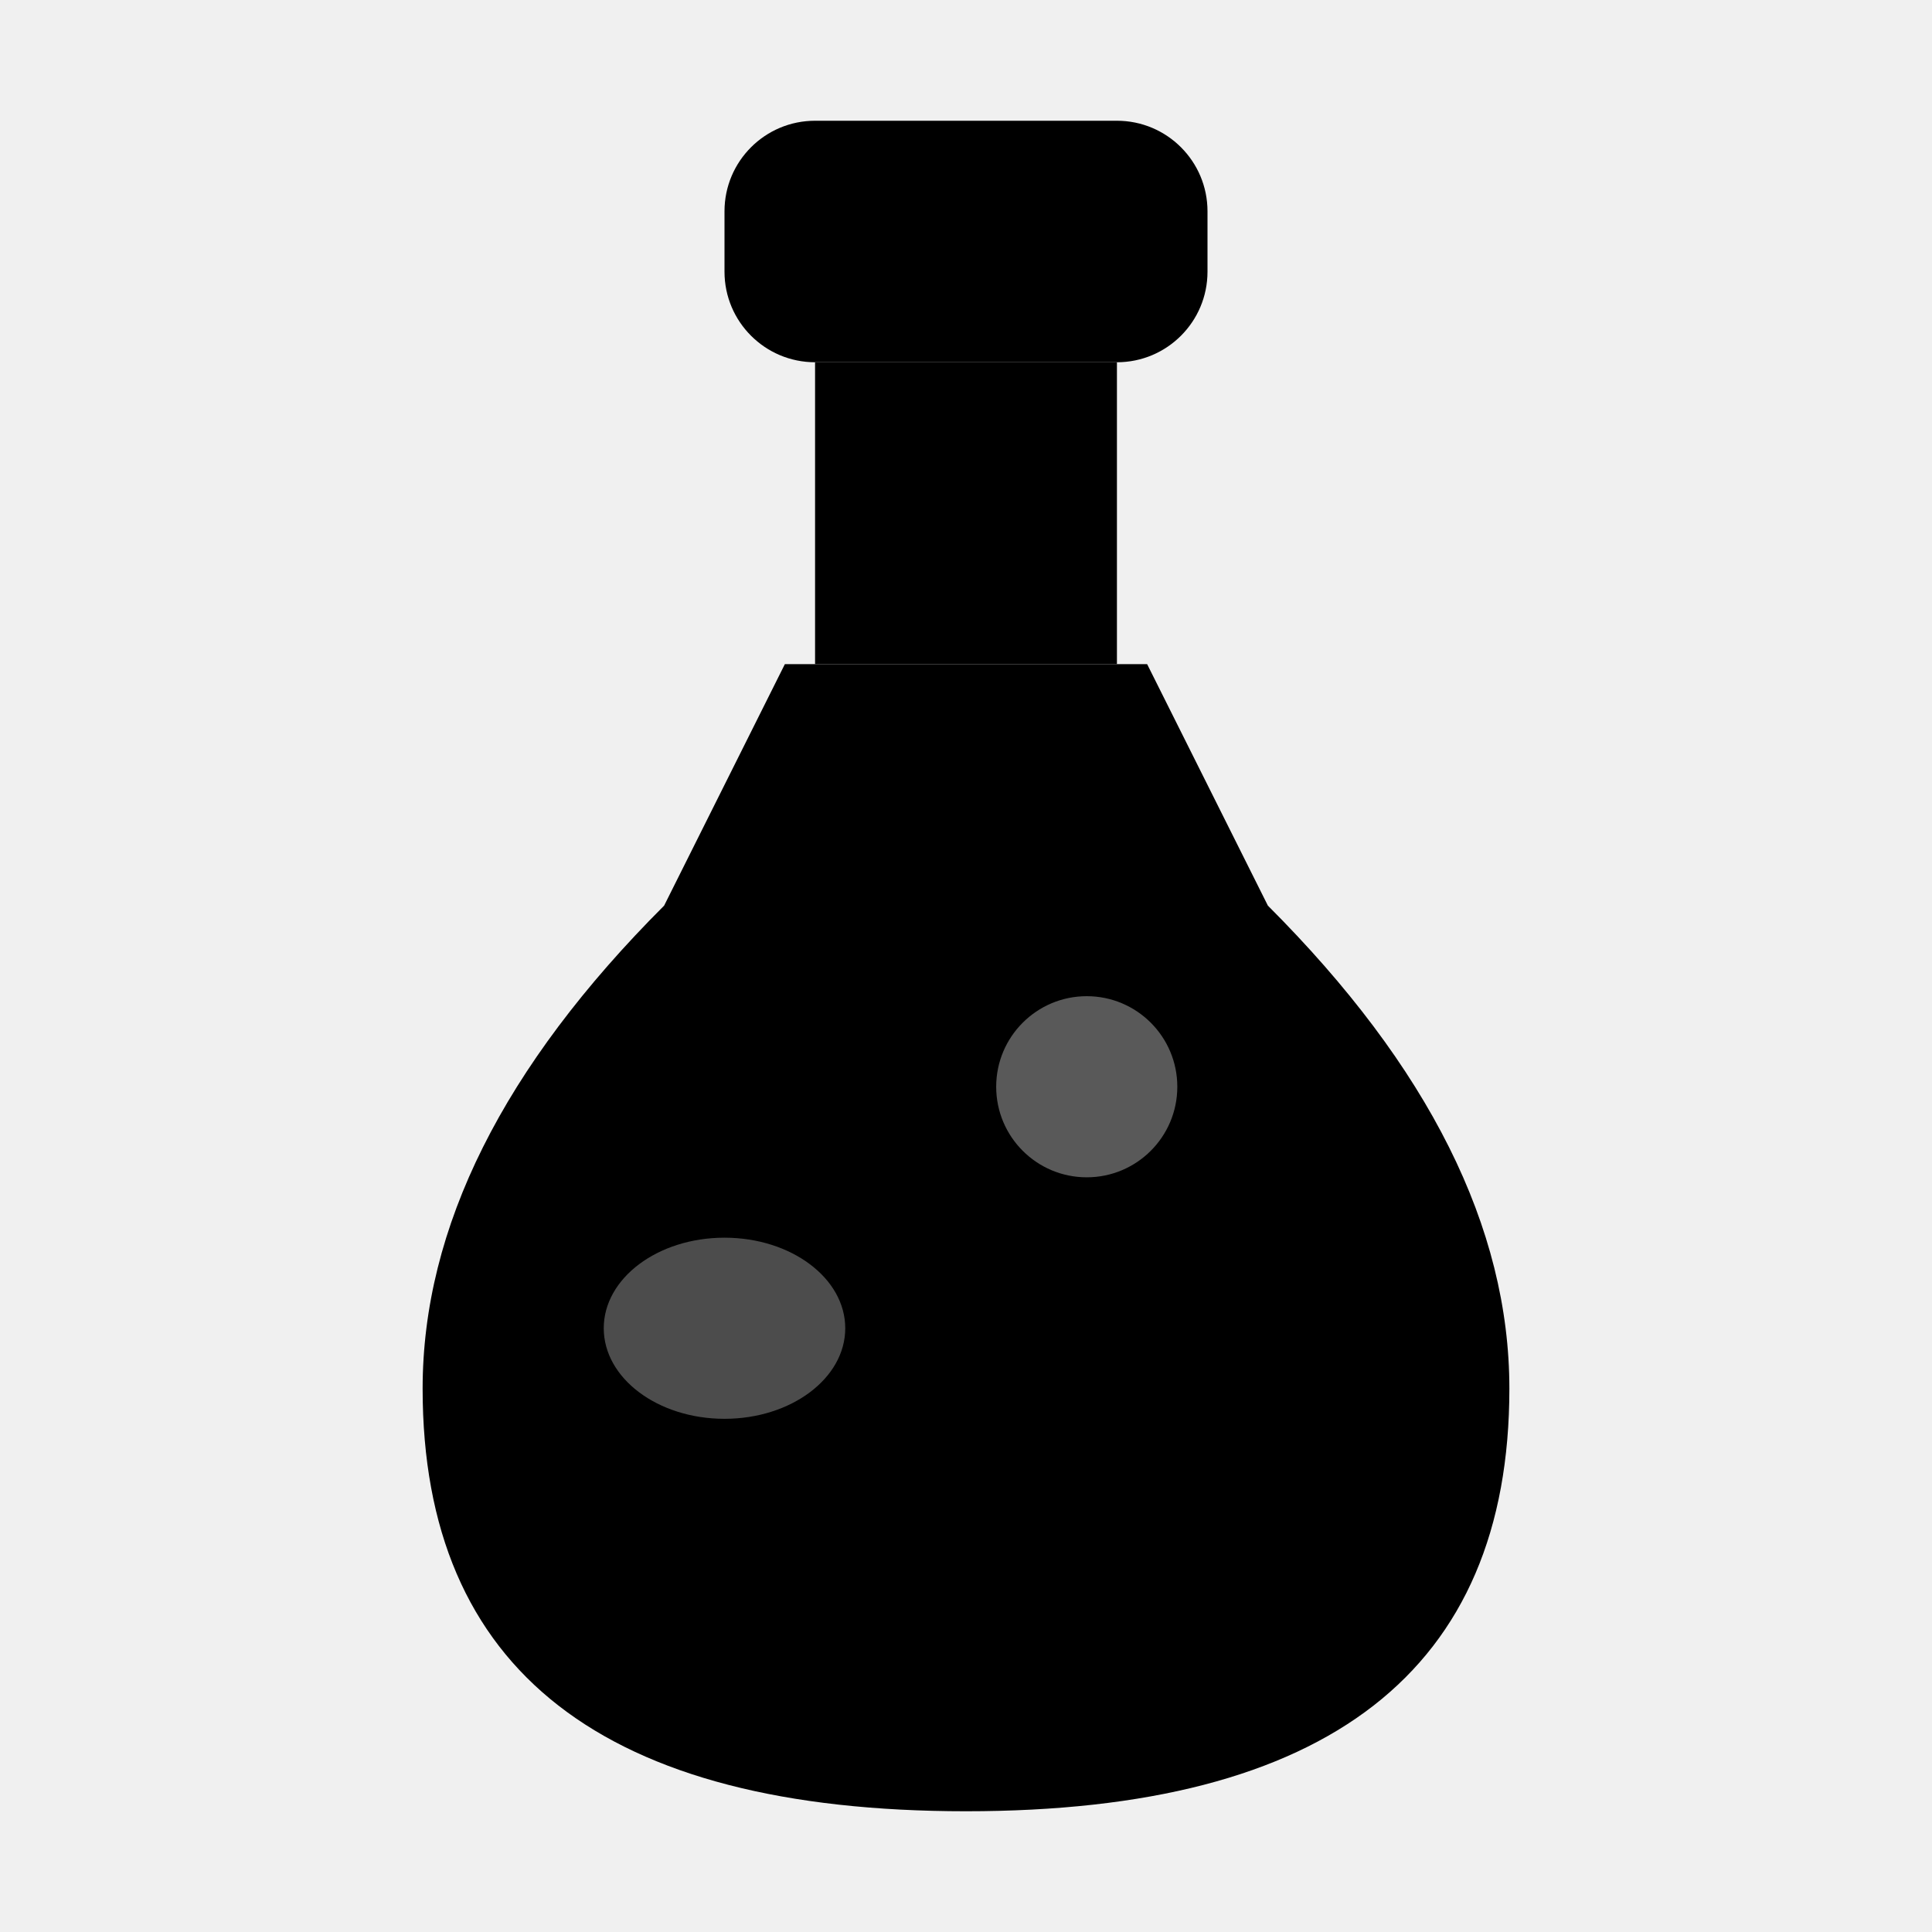
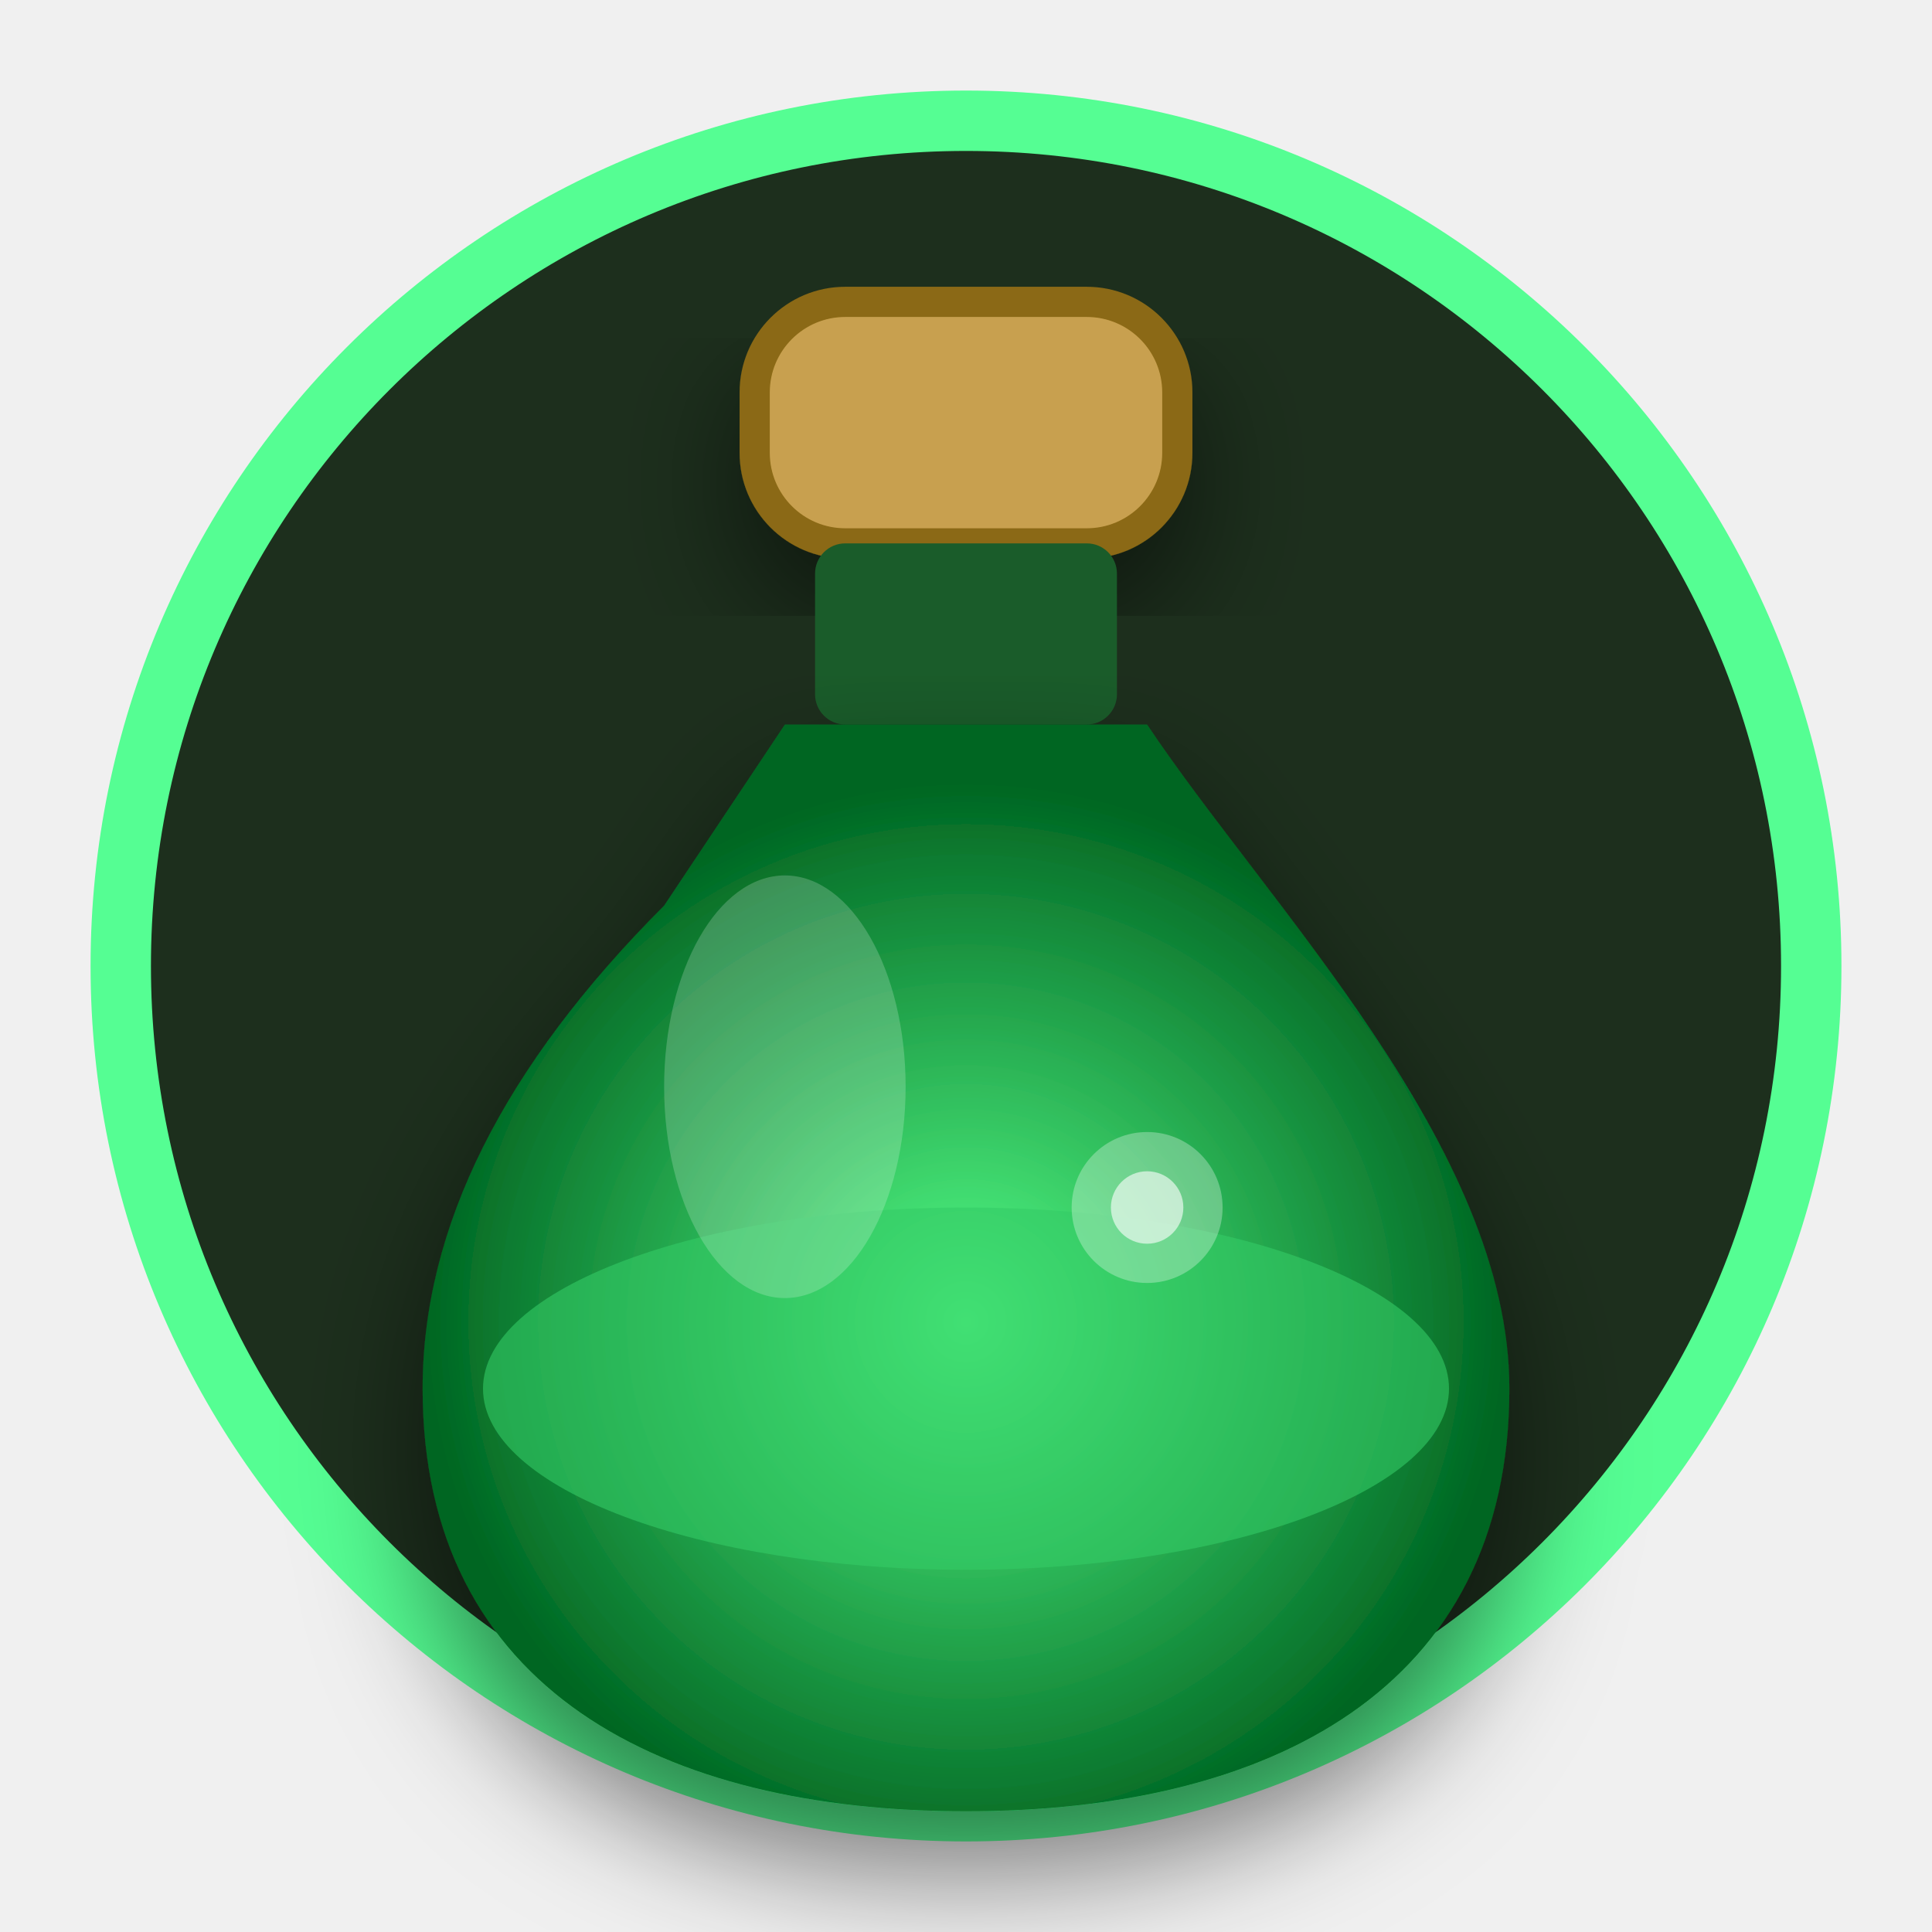
- <svg xmlns="http://www.w3.org/2000/svg" viewBox="0 0 32 32" width="32" height="32">
-   <rect x="12" y="2" width="8" height="4" rx="1.5" fill="currentColor" />
-   <rect x="13.5" y="6" width="5" height="5" fill="currentColor" />
-   <path d="M13 11 L11 15 Q7 19 7 23 Q7 30 16 30 Q25 30 25 23 Q25 19 21 15 L19 11 Z" fill="currentColor" />
-   <ellipse cx="12" cy="22" rx="2" ry="1.5" fill="white" opacity="0.3" />
-   <circle cx="18" cy="18" r="1.5" fill="white" opacity="0.35" />
+ <svg xmlns="http://www.w3.org/2000/svg" viewBox="0 0 64 64" width="64" height="64">
+   <defs>
+     <radialGradient id="potGlow" cx="50%" cy="55%" r="50%">
+       <stop offset="0%" stop-color="#55ff88" />
+       <stop offset="100%" stop-color="#006622" />
+     </radialGradient>
+     <filter id="potShadow" x="-30%" y="-10%" width="160%" height="140%">
+       <feDropShadow dx="0" dy="2" stdDeviation="2" flood-color="#000" flood-opacity="0.5" />
+     </filter>
+   </defs>
+   <circle cx="32" cy="32" r="28" fill="#051a05" stroke="#44ff88" stroke-width="2" opacity="0.9" />
+   <rect x="25" y="10" width="14" height="8" rx="3" fill="#c8a050" stroke="#8b6914" stroke-width="1" filter="url(#potShadow)" />
+   <rect x="27" y="18" width="10" height="6" rx="1" fill="#1a5c2a" />
+   <path d="M26 24 L22 30 Q14 38 14 46 C14 56, 22 60, 32 60 C42 60, 50 56, 50 46 C50 38, 42 30, 38 24 Z" fill="url(#potGlow)" filter="url(#potShadow)" />
+   <ellipse cx="32" cy="46" rx="16" ry="6" fill="#33cc66" opacity="0.6" />
+   <ellipse cx="26" cy="36" rx="4" ry="7" fill="white" opacity="0.2" />
+   <circle cx="38" cy="40" r="2.5" fill="white" opacity="0.3" />
+   <circle cx="38" cy="40" r="1.2" fill="white" opacity="0.6" />
</svg>
